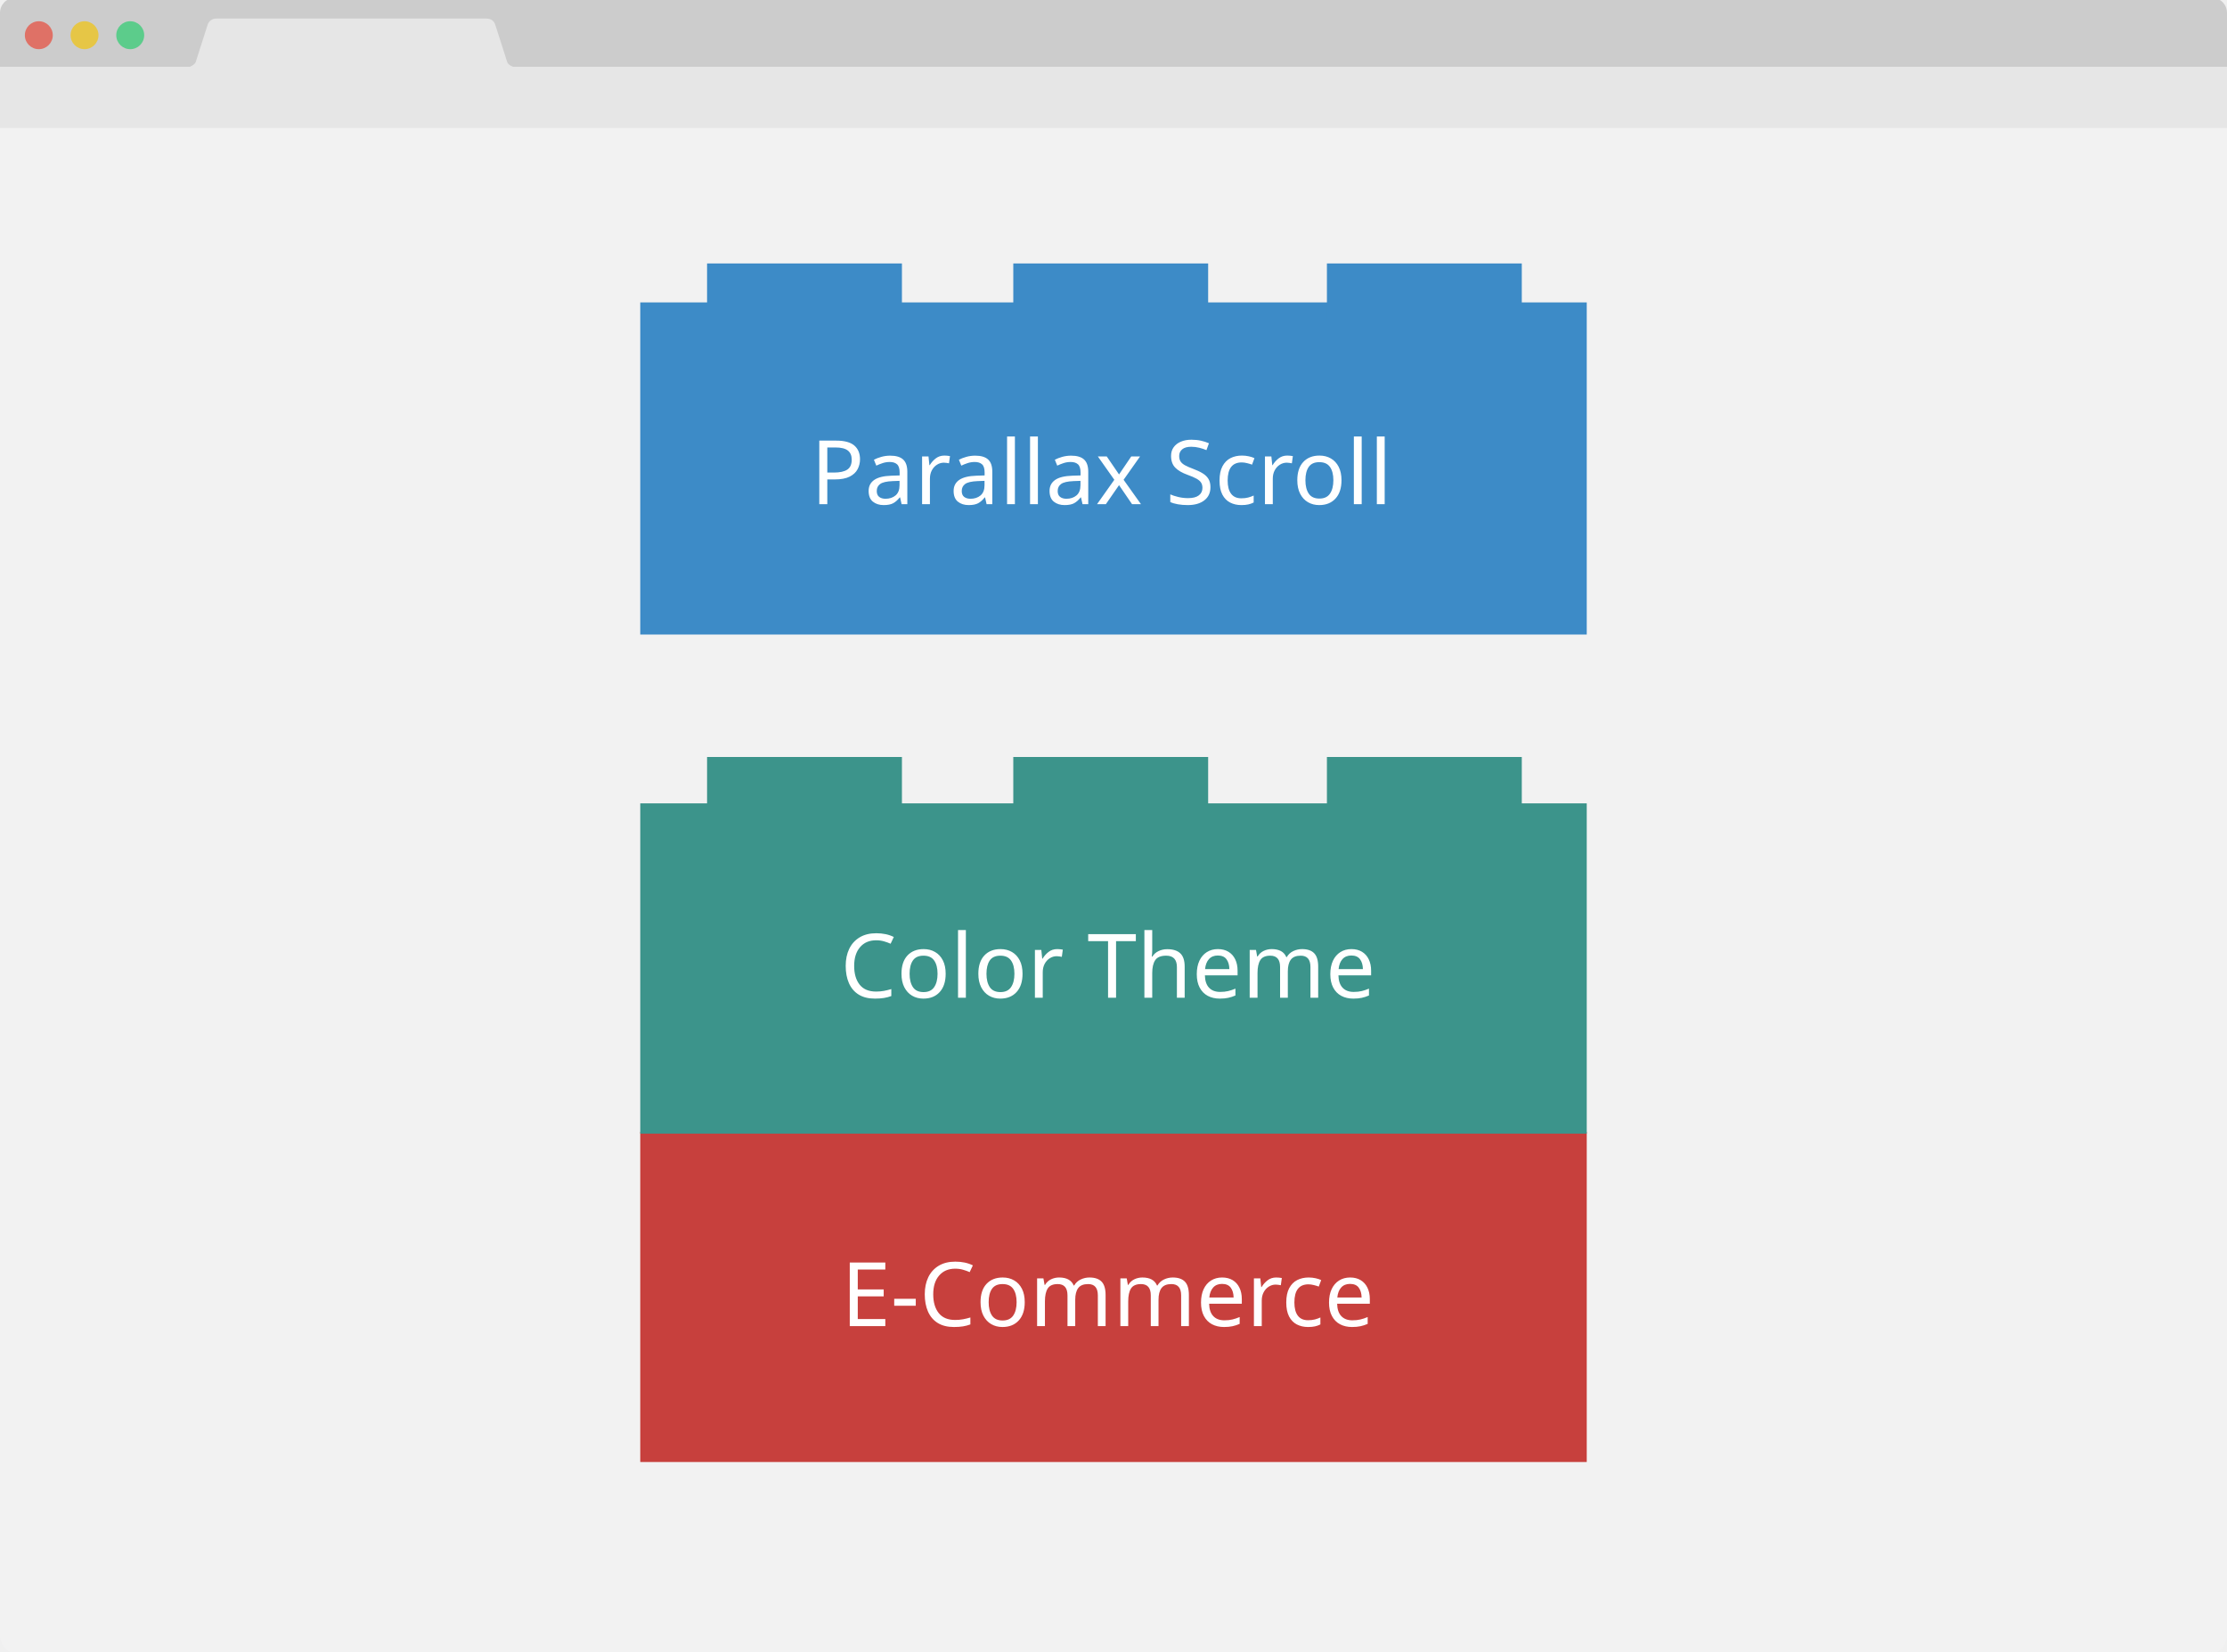
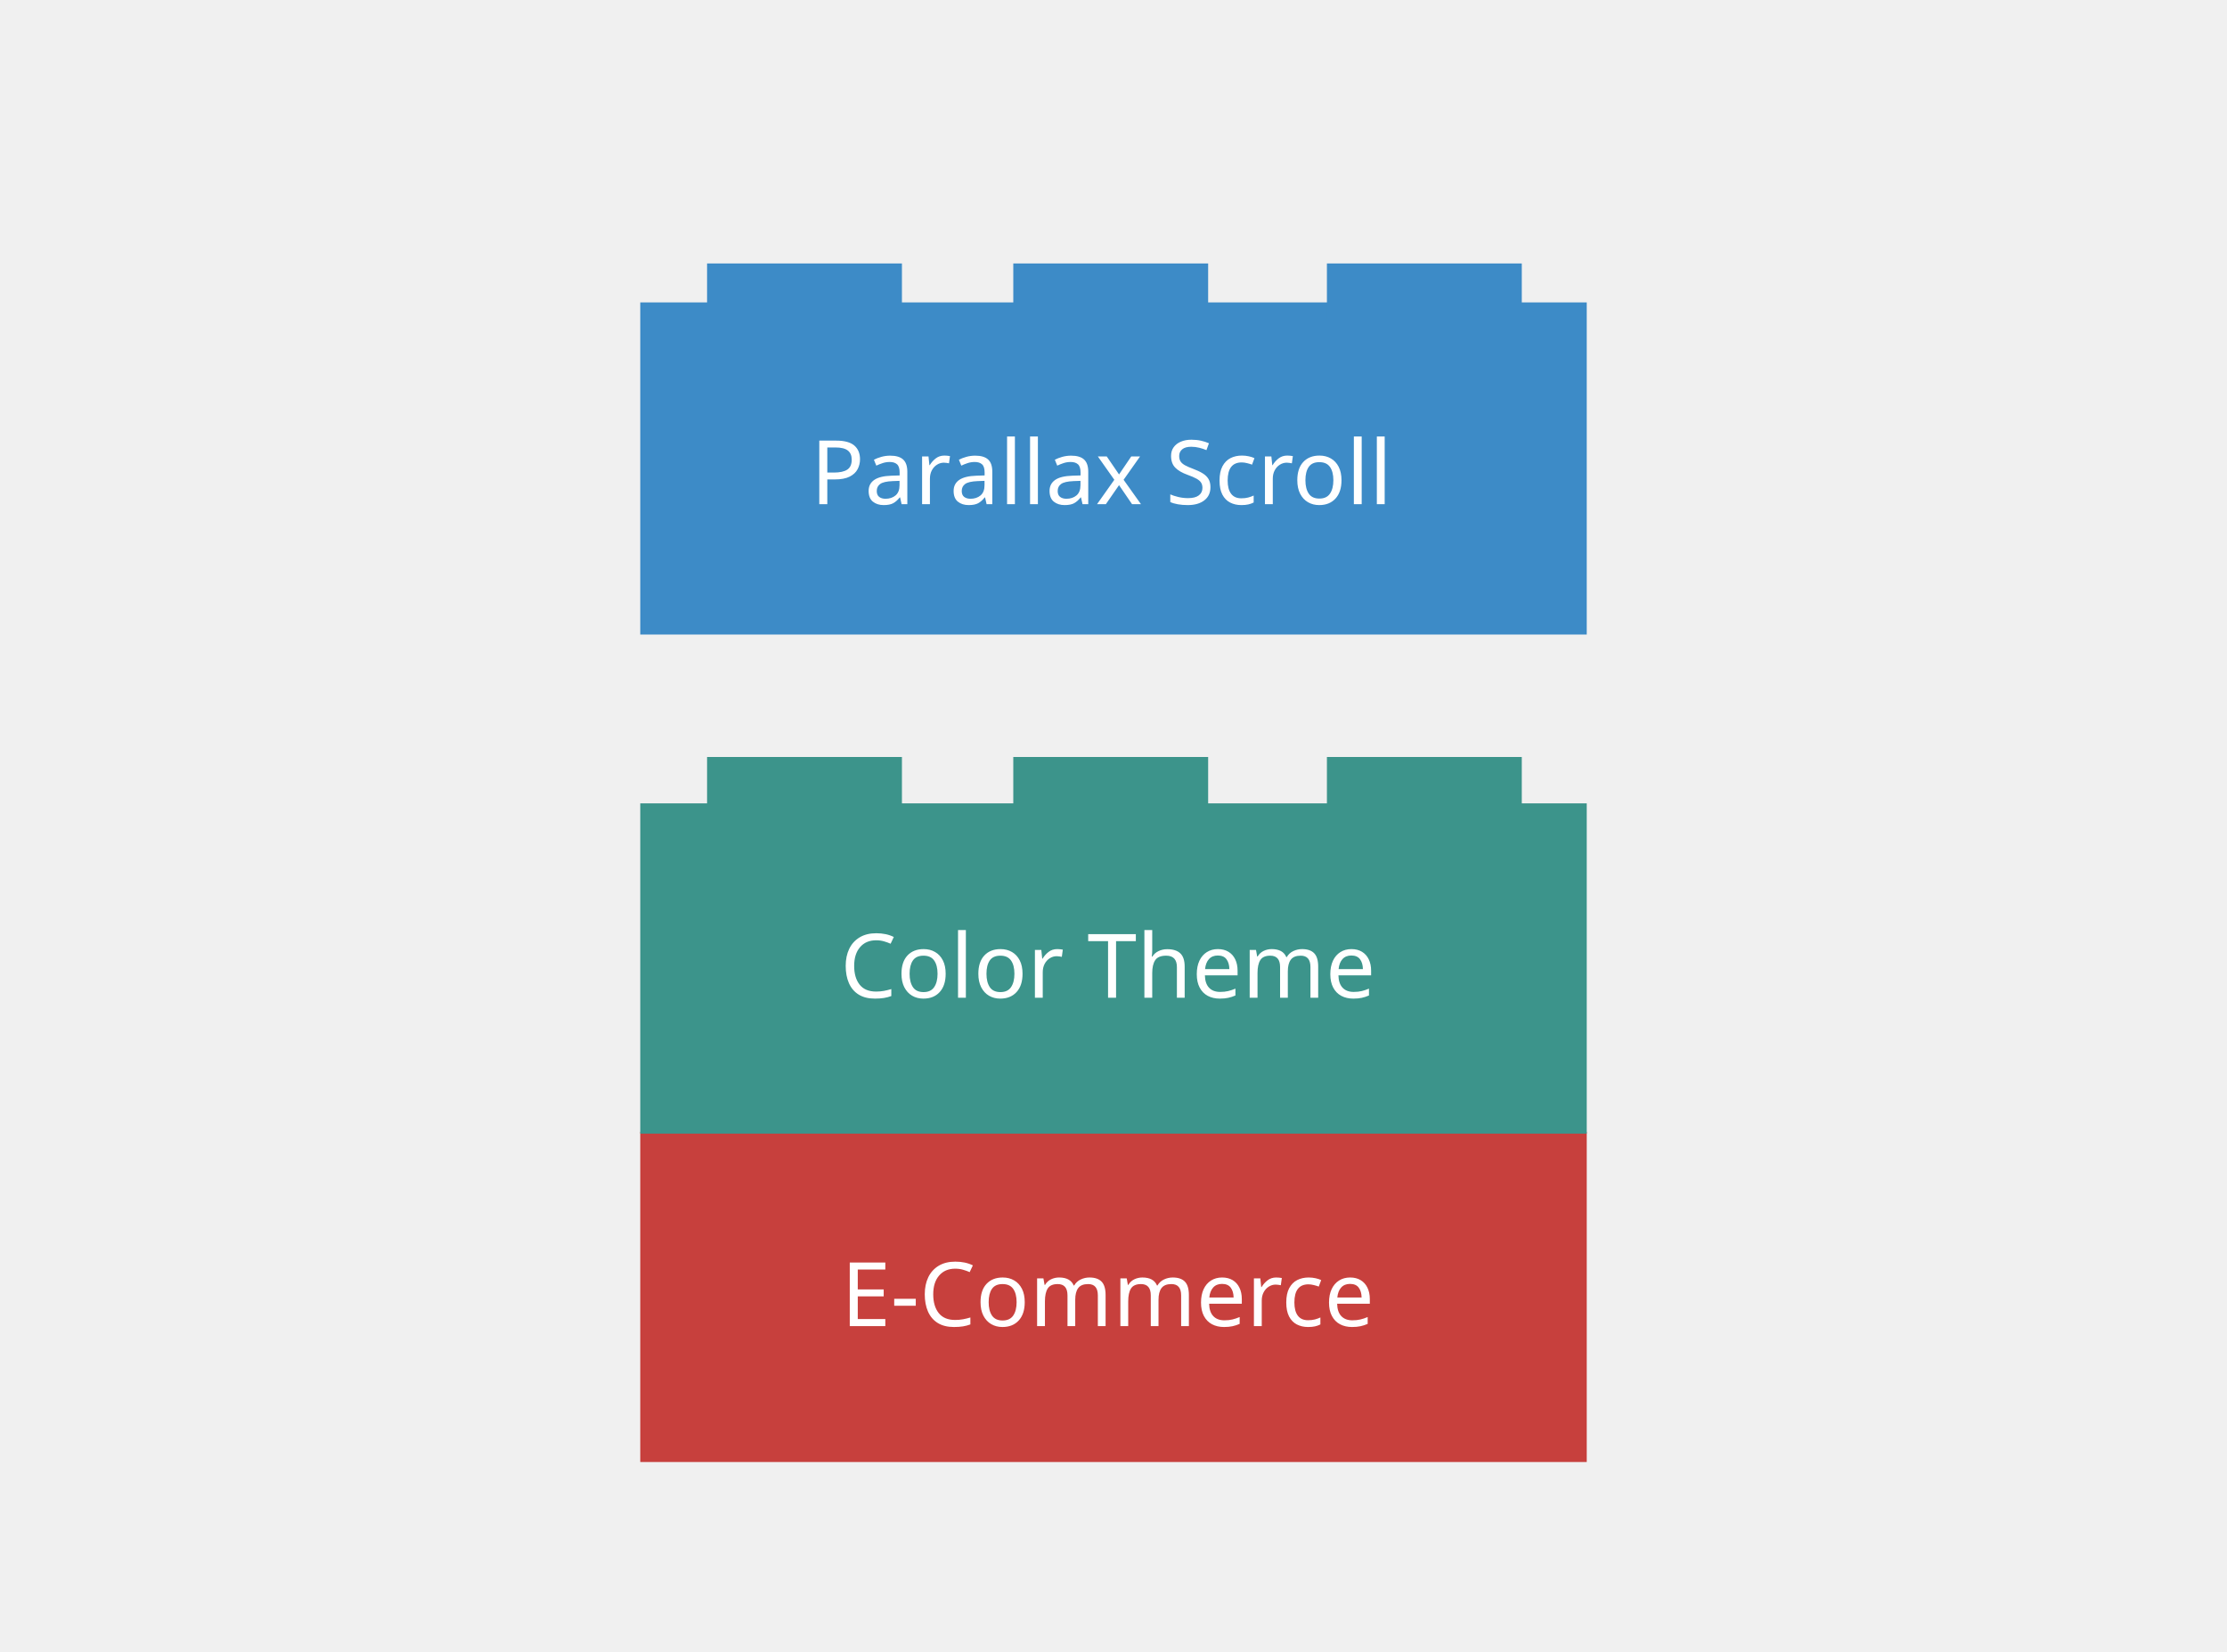
<svg xmlns="http://www.w3.org/2000/svg" version="1.1" id="Layer_1" x="0px" y="0px" width="1200px" height="890px" viewBox="0 0 1200 890" enable-background="new 0 0 1200 890" xml:space="preserve">
-   <path fill="#CCCCCC" d="M1200,36H0V6.99C0,2.578,3.388-1,7.566-1h1184.955C1196.7-1,1200,2.578,1200,6.99V36z" />
-   <circle opacity="0.71" fill="#E74C3C" cx="20.917" cy="18.977" r="7.526" />
-   <circle opacity="0.71" fill="#F1C40F" cx="45.546" cy="18.977" r="7.525" />
-   <circle opacity="0.71" fill="#2ECC71" cx="70.176" cy="18.977" r="7.526" />
-   <path fill="#E6E6E6" d="M266.886,13.359c-0.632-1.901-2.147-3.359-4.794-3.359H116.663c-2.647,0-4.162,1.525-4.794,3.359  l-6.392,20.028C104.927,34.982,102.28,36,102.28,36h174.195c0,0-2.646-0.867-3.196-2.612L266.886,13.359z" />
-   <path fill="#F2F2F2" d="M1200,881.055c0,5.354-3.67,9.945-8.306,9.945H8.394C3.758,891,0,886.409,0,881.055V69h1200V881.055z" />
-   <rect y="36" fill="#E6E6E6" width="1200" height="33" />
  <g>
    <g>
      <rect x="345" y="610" fill="#C7403D" width="510" height="178" />
    </g>
    <rect x="381" y="590" fill="#C7403D" width="105" height="26" />
    <rect x="715" y="590" fill="#C7403D" width="105" height="26" />
    <rect x="546" y="590" fill="#C7403D" width="105" height="26" />
  </g>
  <g>
    <g>
      <rect x="345" y="433" fill="#3C948B" width="510" height="178" />
    </g>
    <rect x="381" y="408" fill="#3C948B" width="105" height="26" />
    <rect x="715" y="408" fill="#3C948B" width="105" height="26" />
    <rect x="546" y="408" fill="#3C948B" width="105" height="26" />
  </g>
  <g>
    <g>
      <rect x="345" y="163" fill="#3D8BC7" width="510" height="179" />
    </g>
    <rect x="381" y="142" fill="#3D8BC7" width="105" height="30" />
    <rect x="715" y="142" fill="#3D8BC7" width="105" height="30" />
    <rect x="546" y="142" fill="#3D8BC7" width="105" height="30" />
  </g>
-   <text transform="matrix(1 0 0 1 436.8164 271.75)" fill="#FFFFFF" font-family="'OpenSans-Semibold'" font-size="48">Parallax Scroll</text>
-   <text transform="matrix(1 0 0 1 452.7769 537.75)" fill="#FFFFFF" font-family="'OpenSans-Semibold'" font-size="48">Color Theme</text>
-   <text transform="matrix(1 0 0 1 453.2344 714.75)" fill="#FFFFFF" font-family="'OpenSans-Semibold'" font-size="48">E-Commerce</text>
+   <text transform="matrix(1 0 0 1 436.8162 271.75)" fill="#FFFFFF" font-family="'OpenSans-Semibold'" font-size="48">Parallax Scroll</text>
+   <text transform="matrix(1 0 0 1 452.7766 537.75)" fill="#FFFFFF" font-family="'OpenSans-Semibold'" font-size="48">Color Theme</text>
+   <text transform="matrix(1 0 0 1 453.2341 714.75)" fill="#FFFFFF" font-family="'OpenSans-Semibold'" font-size="48">E-Commerce</text>
</svg>
